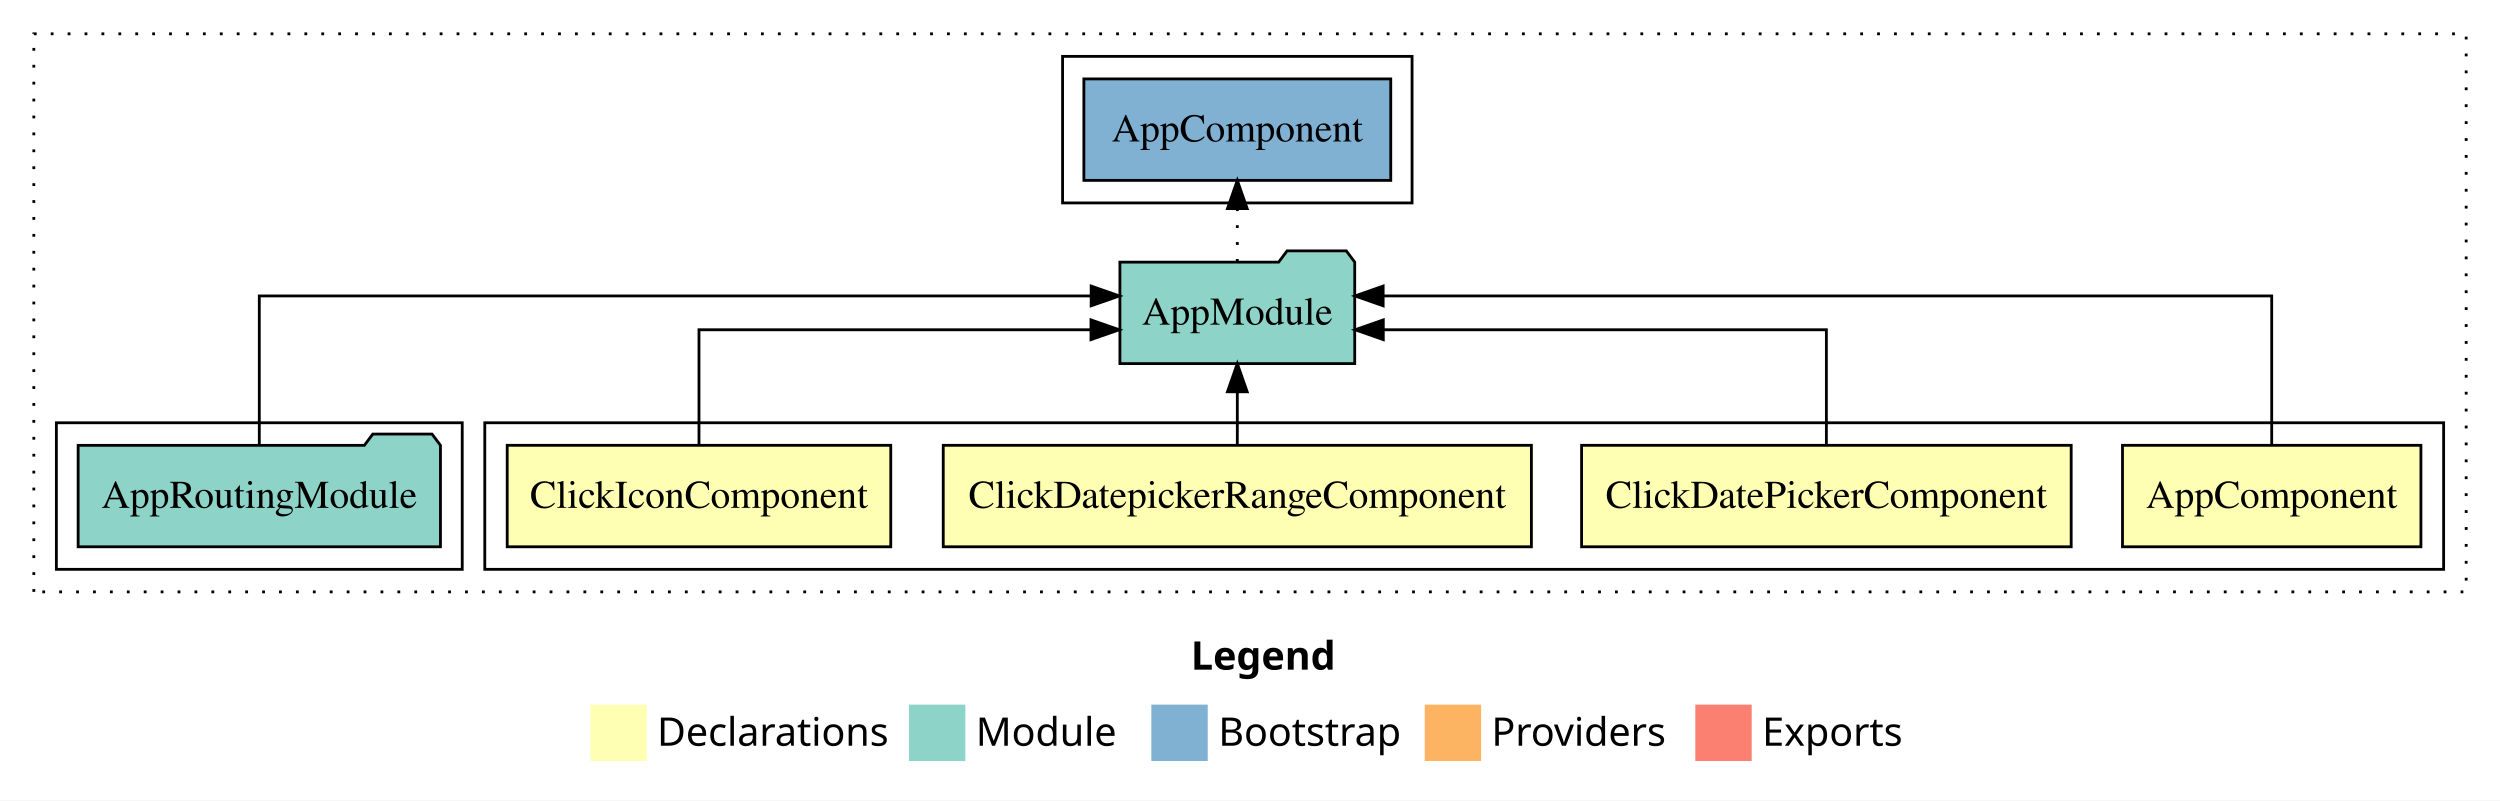
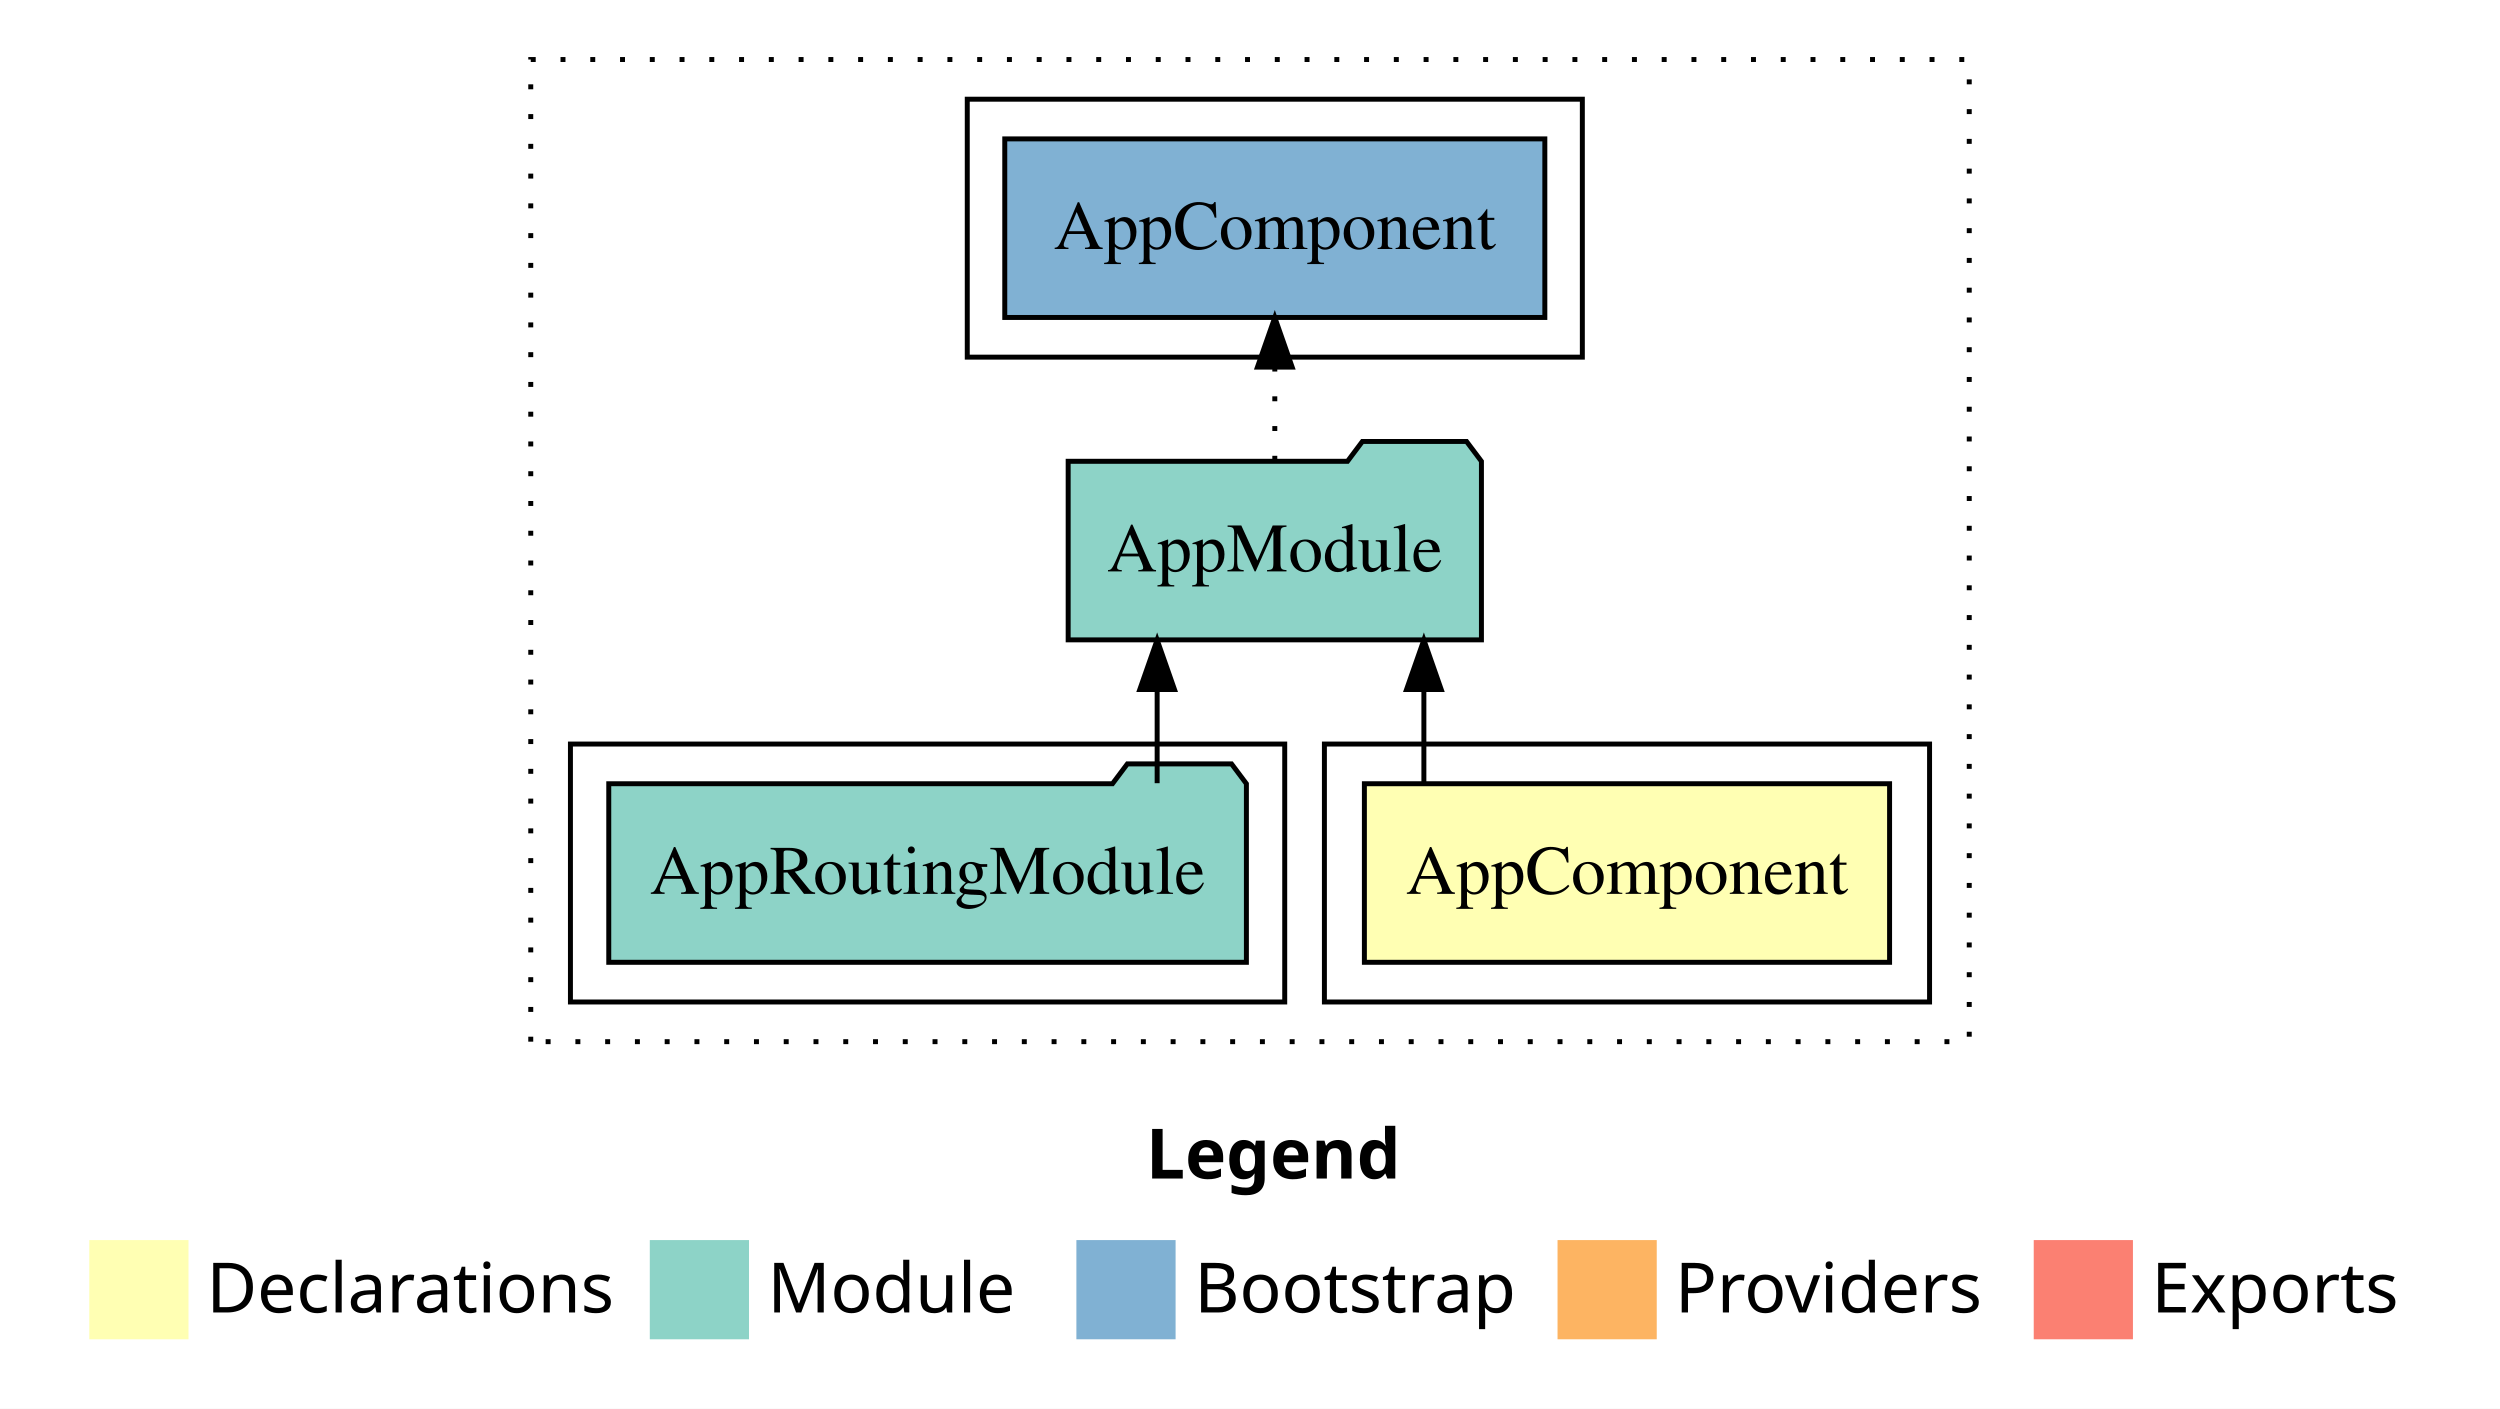
- <svg xmlns="http://www.w3.org/2000/svg" width="887pt" height="284pt" viewBox="0.00 0.00 887.00 284.00">
+ <svg xmlns="http://www.w3.org/2000/svg" width="504pt" height="284pt" viewBox="0.00 0.00 504.00 284.00">
  <g id="graph0" class="graph" transform="scale(1 1) rotate(0) translate(4 280)">
-     <polygon fill="#ffffff" stroke="transparent" points="-4,4 -4,-280 883,-280 883,4 -4,4" />
-     <text text-anchor="start" x="418.509" y="-42.4" font-family="sans-serif" font-weight="bold" font-size="14.00" fill="#000000">Legend</text>
-     <polygon fill="#ffffb3" stroke="transparent" points="205.5,-10 205.5,-30 225.5,-30 225.5,-10 205.5,-10" />
-     <text text-anchor="start" x="229.129" y="-15.4" font-family="sans-serif" font-size="14.00" fill="#000000">  Declarations</text>
-     <polygon fill="#8dd3c7" stroke="transparent" points="318.5,-10 318.5,-30 338.5,-30 338.5,-10 318.5,-10" />
-     <text text-anchor="start" x="342.225" y="-15.4" font-family="sans-serif" font-size="14.00" fill="#000000">  Module</text>
-     <polygon fill="#80b1d3" stroke="transparent" points="404.5,-10 404.5,-30 424.5,-30 424.5,-10 404.5,-10" />
-     <text text-anchor="start" x="428.281" y="-15.4" font-family="sans-serif" font-size="14.00" fill="#000000">  Bootstrap</text>
-     <polygon fill="#fdb462" stroke="transparent" points="501.5,-10 501.5,-30 521.5,-30 521.5,-10 501.5,-10" />
-     <text text-anchor="start" x="525.173" y="-15.4" font-family="sans-serif" font-size="14.00" fill="#000000">  Providers</text>
-     <polygon fill="#fb8072" stroke="transparent" points="597.5,-10 597.5,-30 617.5,-30 617.5,-10 597.5,-10" />
-     <text text-anchor="start" x="621.226" y="-15.4" font-family="sans-serif" font-size="14.00" fill="#000000">  Exports</text>
+     <polygon fill="#ffffff" stroke="transparent" points="-4,4 -4,-280 500,-280 500,4 -4,4" />
+     <text text-anchor="start" x="227.009" y="-42.4" font-family="sans-serif" font-weight="bold" font-size="14.00" fill="#000000">Legend</text>
+     <polygon fill="#ffffb3" stroke="transparent" points="14,-10 14,-30 34,-30 34,-10 14,-10" />
+     <text text-anchor="start" x="37.629" y="-15.4" font-family="sans-serif" font-size="14.00" fill="#000000">  Declarations</text>
+     <polygon fill="#8dd3c7" stroke="transparent" points="127,-10 127,-30 147,-30 147,-10 127,-10" />
+     <text text-anchor="start" x="150.725" y="-15.4" font-family="sans-serif" font-size="14.00" fill="#000000">  Module</text>
+     <polygon fill="#80b1d3" stroke="transparent" points="213,-10 213,-30 233,-30 233,-10 213,-10" />
+     <text text-anchor="start" x="236.781" y="-15.4" font-family="sans-serif" font-size="14.00" fill="#000000">  Bootstrap</text>
+     <polygon fill="#fdb462" stroke="transparent" points="310,-10 310,-30 330,-30 330,-10 310,-10" />
+     <text text-anchor="start" x="333.673" y="-15.4" font-family="sans-serif" font-size="14.00" fill="#000000">  Providers</text>
+     <polygon fill="#fb8072" stroke="transparent" points="406,-10 406,-30 426,-30 426,-10 406,-10" />
+     <text text-anchor="start" x="429.726" y="-15.4" font-family="sans-serif" font-size="14.00" fill="#000000">  Exports</text>
    <g id="clust1" class="cluster">
-       <polygon fill="none" stroke="#000000" stroke-dasharray="1,5" points="8,-70 8,-268 871,-268 871,-70 8,-70" />
+       <polygon fill="none" stroke="#000000" stroke-dasharray="1,5" points="103,-70 103,-268 393,-268 393,-70 103,-70" />
    </g>
    <g id="clust2" class="cluster">
-       <polygon fill="none" stroke="#000000" points="168,-78 168,-130 863,-130 863,-78 168,-78" />
+       <polygon fill="none" stroke="#000000" points="263,-78 263,-130 385,-130 385,-78 263,-78" />
    </g>
-     <g id="clust7" class="cluster">
-       <polygon fill="none" stroke="#000000" points="16,-78 16,-130 160,-130 160,-78 16,-78" />
+     <g id="clust4" class="cluster">
+       <polygon fill="none" stroke="#000000" points="111,-78 111,-130 255,-130 255,-78 111,-78" />
    </g>
-     <g id="clust9" class="cluster">
-       <polygon fill="none" stroke="#000000" points="373,-208 373,-260 497,-260 497,-208 373,-208" />
+     <g id="clust6" class="cluster">
+       <polygon fill="none" stroke="#000000" points="191,-208 191,-260 315,-260 315,-208 191,-208" />
    </g>
    <g id="node1" class="node">
-       <polygon fill="#ffffb3" stroke="#000000" points="854.94,-122 749.06,-122 749.06,-86 854.94,-86 854.94,-122" />
-       <text text-anchor="middle" x="802" y="-99.8" font-family="Times,serif" font-size="14.00" fill="#000000">AppComponent</text>
+       <polygon fill="#ffffb3" stroke="#000000" points="376.94,-122 271.06,-122 271.06,-86 376.94,-86 376.94,-122" />
+       <text text-anchor="middle" x="324" y="-99.8" font-family="Times,serif" font-size="14.00" fill="#000000">AppComponent</text>
    </g>
-     <g id="node5" class="node">
-       <polygon fill="#8dd3c7" stroke="#000000" points="476.657,-187 473.657,-191 452.657,-191 449.657,-187 393.343,-187 393.343,-151 476.657,-151 476.657,-187" />
-       <text text-anchor="middle" x="435" y="-164.8" font-family="Times,serif" font-size="14.00" fill="#000000">AppModule</text>
+     <g id="node2" class="node">
+       <polygon fill="#8dd3c7" stroke="#000000" points="294.657,-187 291.657,-191 270.657,-191 267.657,-187 211.343,-187 211.343,-151 294.657,-151 294.657,-187" />
+       <text text-anchor="middle" x="253" y="-164.8" font-family="Times,serif" font-size="14.00" fill="#000000">AppModule</text>
    </g>
    <g id="edge1" class="edge">
-       <path fill="none" stroke="#000000" d="M802,-122.284C802,-143.321 802,-175 802,-175 802,-175 486.742,-175 486.742,-175" />
-       <polygon fill="#000000" stroke="#000000" points="486.742,-171.5 476.742,-175 486.742,-178.5 486.742,-171.5" />
+       <path fill="none" stroke="#000000" d="M283.054,-122.106C283.054,-122.106 283.054,-140.991 283.054,-140.991" />
+       <polygon fill="#000000" stroke="#000000" points="279.554,-140.991 283.054,-150.991 286.554,-140.991 279.554,-140.991" />
    </g>
-     <g id="node2" class="node">
-       <polygon fill="#ffffb3" stroke="#000000" points="730.854,-122 557.146,-122 557.146,-86 730.854,-86 730.854,-122" />
-       <text text-anchor="middle" x="644" y="-99.8" font-family="Times,serif" font-size="14.00" fill="#000000">ClickDatePickerComponent</text>
+     <g id="node4" class="node">
+       <polygon fill="#80b1d3" stroke="#000000" points="307.439,-252 198.561,-252 198.561,-216 307.439,-216 307.439,-252" />
+       <text text-anchor="middle" x="253" y="-229.8" font-family="Times,serif" font-size="14.00" fill="#000000">AppComponent </text>
+     </g>
+     <g id="edge3" class="edge">
+       <path fill="none" stroke="#000000" stroke-dasharray="1,5" d="M253,-187.106C253,-187.106 253,-205.991 253,-205.991" />
+       <polygon fill="#000000" stroke="#000000" points="249.5,-205.991 253,-215.991 256.5,-205.991 249.5,-205.991" />
+     </g>
+     <g id="node3" class="node">
+       <polygon fill="#8dd3c7" stroke="#000000" points="247.274,-122 244.274,-126 223.274,-126 220.274,-122 118.726,-122 118.726,-86 247.274,-86 247.274,-122" />
+       <text text-anchor="middle" x="183" y="-99.8" font-family="Times,serif" font-size="14.00" fill="#000000">AppRoutingModule</text>
    </g>
    <g id="edge2" class="edge">
-       <path fill="none" stroke="#000000" d="M644,-122.022C644,-139.373 644,-163 644,-163 644,-163 486.792,-163 486.792,-163" />
-       <polygon fill="#000000" stroke="#000000" points="486.792,-159.5 476.792,-163 486.792,-166.5 486.792,-159.5" />
-     </g>
-     <g id="node3" class="node">
-       <polygon fill="#ffffb3" stroke="#000000" points="539.337,-122 330.663,-122 330.663,-86 539.337,-86 539.337,-122" />
-       <text text-anchor="middle" x="435" y="-99.8" font-family="Times,serif" font-size="14.00" fill="#000000">ClickDatepickerRangeComponent</text>
-     </g>
-     <g id="edge3" class="edge">
-       <path fill="none" stroke="#000000" d="M435,-122.106C435,-122.106 435,-140.991 435,-140.991" />
-       <polygon fill="#000000" stroke="#000000" points="431.5,-140.991 435,-150.991 438.5,-140.991 431.5,-140.991" />
-     </g>
-     <g id="node4" class="node">
-       <polygon fill="#ffffb3" stroke="#000000" points="312.041,-122 175.959,-122 175.959,-86 312.041,-86 312.041,-122" />
-       <text text-anchor="middle" x="244" y="-99.8" font-family="Times,serif" font-size="14.00" fill="#000000">ClickIconComponent</text>
-     </g>
-     <g id="edge4" class="edge">
-       <path fill="none" stroke="#000000" d="M244,-122.022C244,-139.373 244,-163 244,-163 244,-163 383.084,-163 383.084,-163" />
-       <polygon fill="#000000" stroke="#000000" points="383.084,-166.5 393.084,-163 383.084,-159.5 383.084,-166.5" />
-     </g>
-     <g id="node7" class="node">
-       <polygon fill="#80b1d3" stroke="#000000" points="489.439,-252 380.561,-252 380.561,-216 489.439,-216 489.439,-252" />
-       <text text-anchor="middle" x="435" y="-229.8" font-family="Times,serif" font-size="14.00" fill="#000000">AppComponent </text>
-     </g>
-     <g id="edge6" class="edge">
-       <path fill="none" stroke="#000000" stroke-dasharray="1,5" d="M435,-187.106C435,-187.106 435,-205.991 435,-205.991" />
-       <polygon fill="#000000" stroke="#000000" points="431.5,-205.991 435,-215.991 438.5,-205.991 431.5,-205.991" />
-     </g>
-     <g id="node6" class="node">
-       <polygon fill="#8dd3c7" stroke="#000000" points="152.274,-122 149.274,-126 128.274,-126 125.274,-122 23.726,-122 23.726,-86 152.274,-86 152.274,-122" />
-       <text text-anchor="middle" x="88" y="-99.8" font-family="Times,serif" font-size="14.00" fill="#000000">AppRoutingModule</text>
-     </g>
-     <g id="edge5" class="edge">
-       <path fill="none" stroke="#000000" d="M88,-122.284C88,-143.321 88,-175 88,-175 88,-175 383.144,-175 383.144,-175" />
-       <polygon fill="#000000" stroke="#000000" points="383.144,-178.5 393.144,-175 383.144,-171.5 383.144,-178.5" />
+       <path fill="none" stroke="#000000" d="M229.28,-122.106C229.28,-122.106 229.28,-140.991 229.28,-140.991" />
+       <polygon fill="#000000" stroke="#000000" points="225.78,-140.991 229.28,-150.991 232.78,-140.991 225.78,-140.991" />
    </g>
  </g>
</svg>
